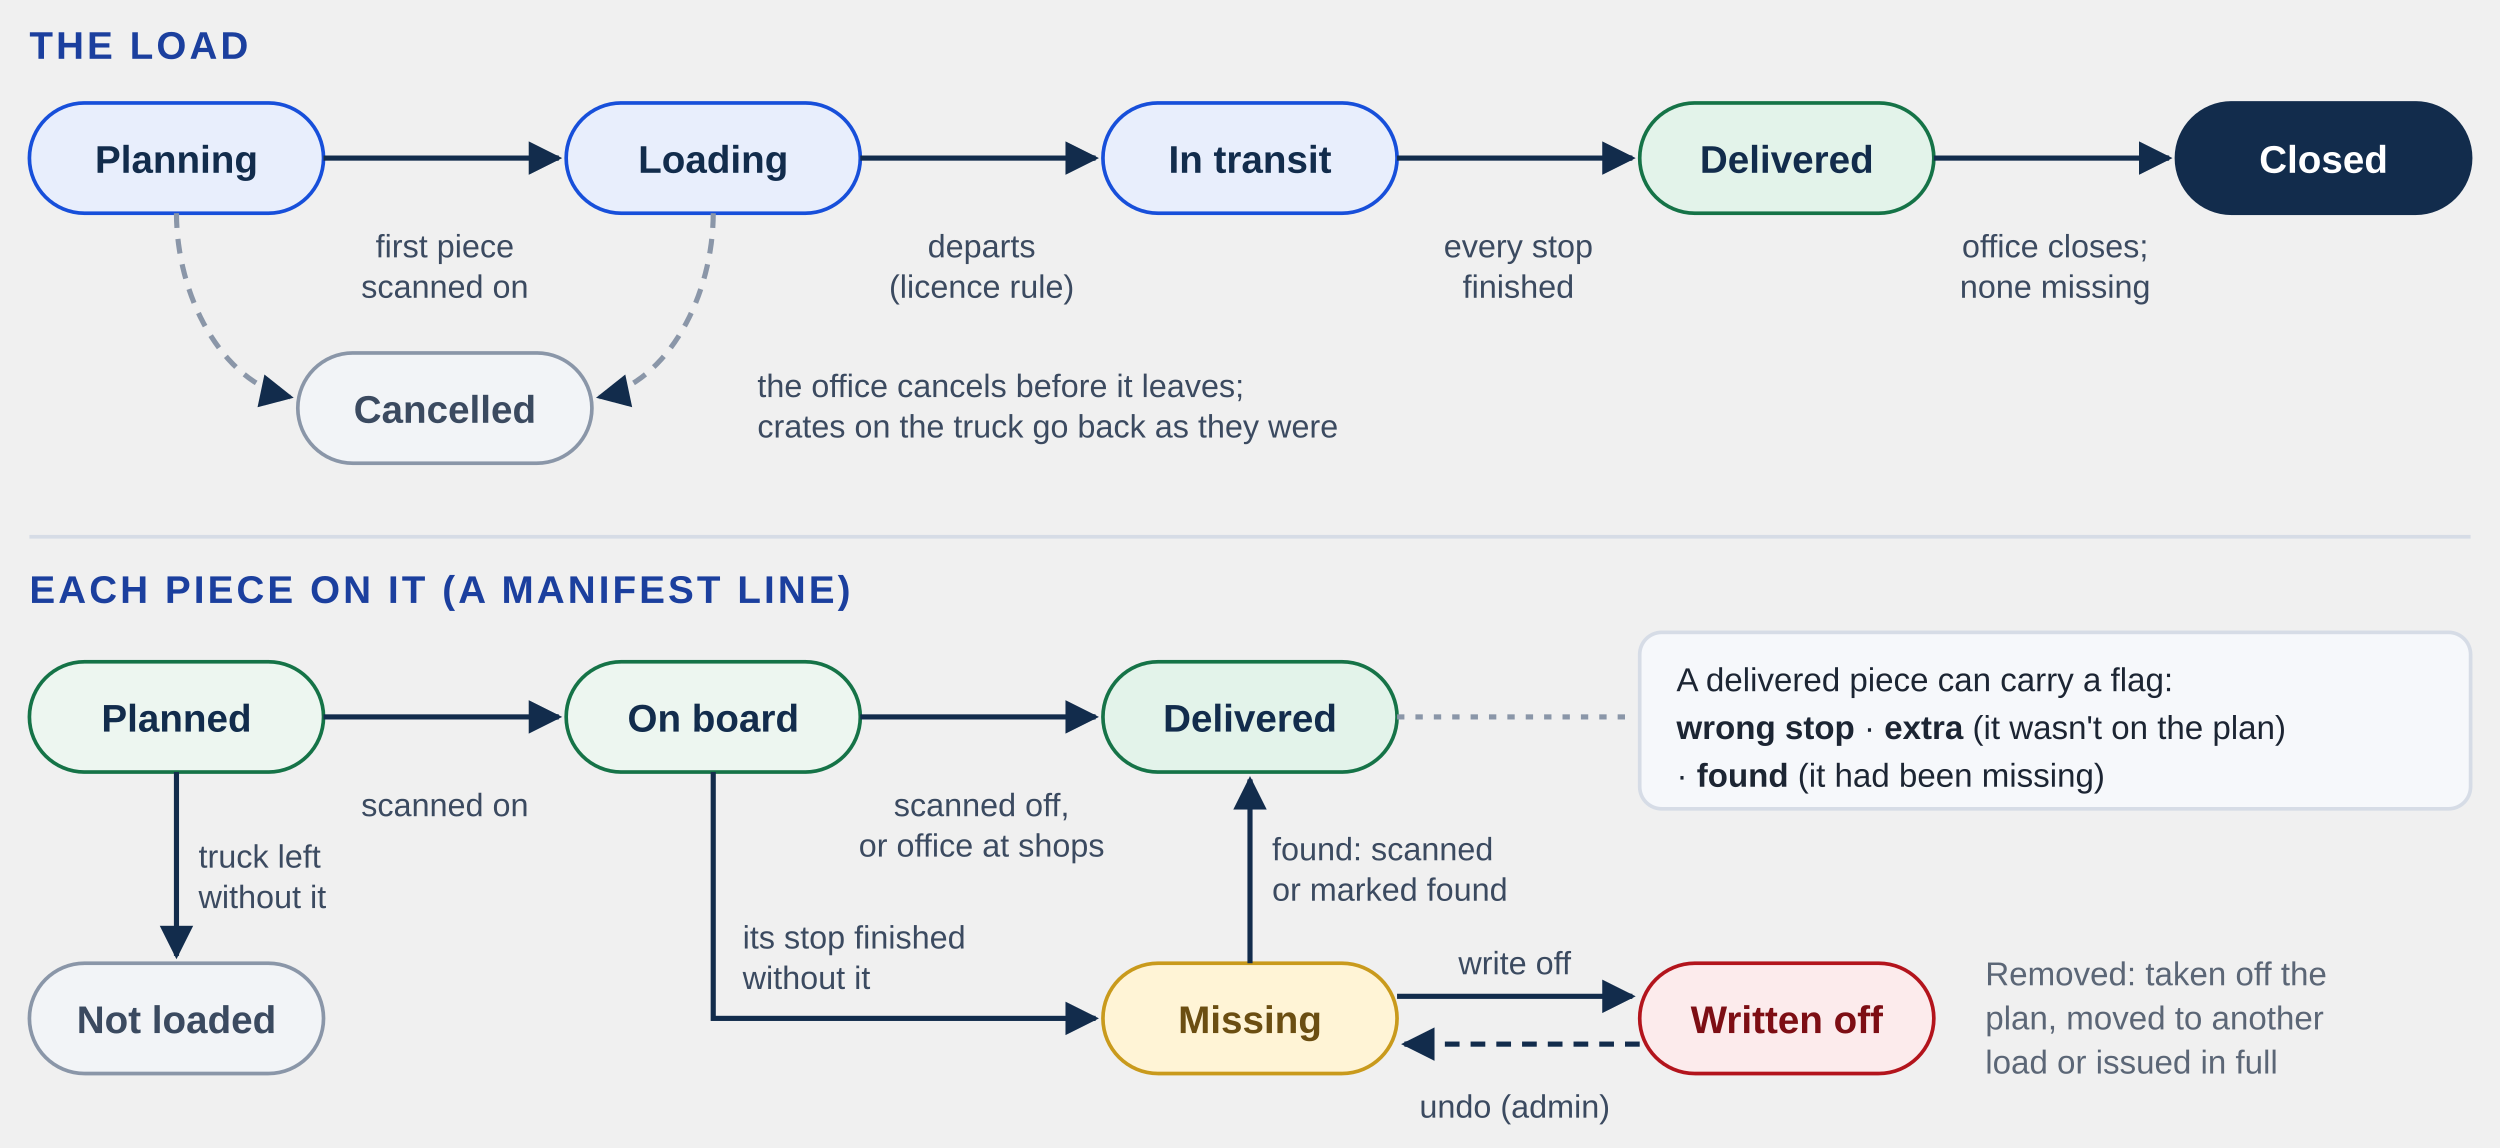
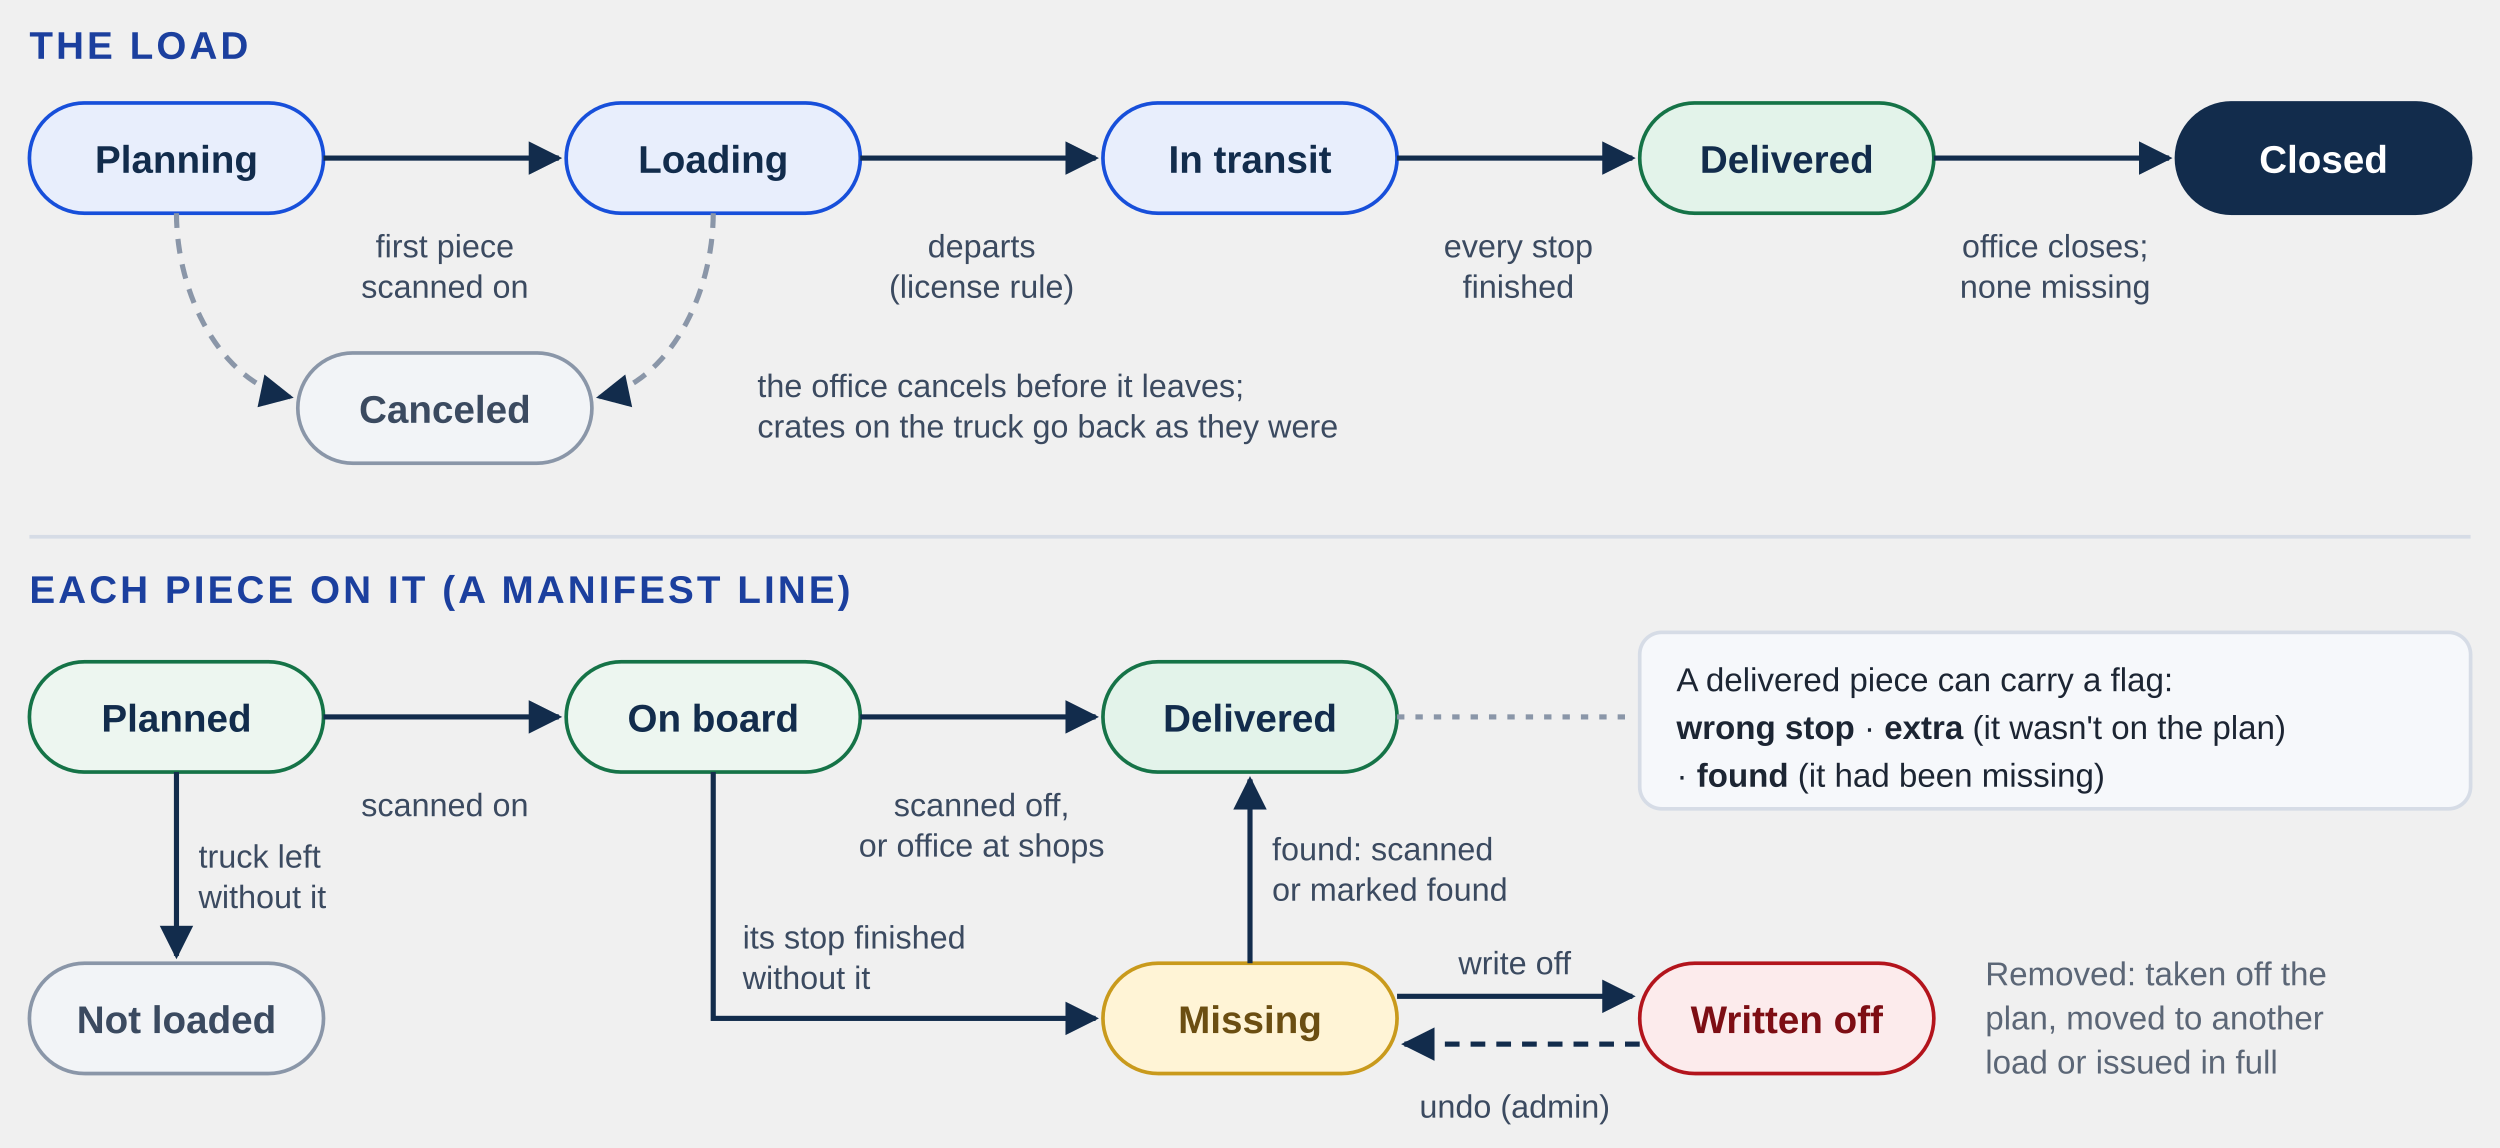
- <svg xmlns="http://www.w3.org/2000/svg" viewBox="0 0 680 312" role="img" aria-label="Life cycles. A load goes planning, loading when the first piece is scanned on, in transit when it departs under the licence rule, delivered when every stop is finished, and closed by the office once nothing is missing; the office can cancel it before it leaves. Each piece on it goes planned, on board when scanned on, delivered when scanned off or confirmed by the office; a planned piece the truck leaves without is not loaded; an on-board piece whose stop finishes without it is missing, then found or written off, and a write-off can be undone" font-family="Avenir Next, Helvetica Neue, Arial, sans-serif">
+ <svg xmlns="http://www.w3.org/2000/svg" viewBox="0 0 680 312" role="img" aria-label="Life cycles. A load goes planning, loading when the first piece is scanned on, in transit when it departs under the license rule, delivered when every stop is finished, and closed by the office once nothing is missing; the office can cancel it before it leaves. Each piece on it goes planned, on board when scanned on, delivered when scanned off or confirmed by the office; a planned piece the truck leaves without is not loaded; an on-board piece whose stop finishes without it is missing, then found or written off, and a write-off can be undone" font-family="Avenir Next, Helvetica Neue, Arial, sans-serif">
  <defs>
    <marker id="la" viewBox="0 0 10 10" refX="9" refY="5" markerWidth="6.5" markerHeight="6.5" orient="auto-start-reverse">
      <path d="M0,0 L10,5 L0,10 z" fill="#122c4c" />
    </marker>
  </defs>
  <g font-size="10.5" font-weight="700" letter-spacing=".08em" fill="#1b3f9e">
    <text x="8" y="16">THE LOAD</text>
    <text x="8" y="164">EACH PIECE ON IT (A MANIFEST LINE)</text>
  </g>
  <g font-size="10.5" font-weight="700" text-anchor="middle" fill="#122c4c">
    <rect x="8" y="28" width="80" height="30" rx="15" fill="#e8eefc" stroke="#174fda" />
    <text x="48" y="47">Planning</text>
    <rect x="154" y="28" width="80" height="30" rx="15" fill="#e8eefc" stroke="#174fda" />
    <text x="194" y="47">Loading</text>
    <rect x="300" y="28" width="80" height="30" rx="15" fill="#e8eefc" stroke="#174fda" />
    <text x="340" y="47">In transit</text>
    <rect x="446" y="28" width="80" height="30" rx="15" fill="#e3f3ea" stroke="#157347" />
    <text x="486" y="47">Delivered</text>
    <rect x="592" y="28" width="80" height="30" rx="15" fill="#122c4c" stroke="#122c4c" />
    <text x="632" y="47" fill="#fff">Closed</text>
    <rect x="81" y="96" width="80" height="30" rx="15" fill="#f2f4f7" stroke="#8a96a8" />
-     <text x="121" y="115" fill="#3b4a60">Cancelled</text>
+     <text x="121" y="115" fill="#3b4a60">Canceled</text>
  </g>
  <g stroke="#122c4c" stroke-width="1.4" fill="none">
    <line x1="88" y1="43" x2="152" y2="43" marker-end="url(#la)" />
    <line x1="234" y1="43" x2="298" y2="43" marker-end="url(#la)" />
    <line x1="380" y1="43" x2="444" y2="43" marker-end="url(#la)" />
    <line x1="526" y1="43" x2="590" y2="43" marker-end="url(#la)" />
    <path d="M48 58 C 48 80 60 104 79 108" stroke="#8a96a8" stroke-dasharray="4 3" marker-end="url(#la)" />
    <path d="M194 58 C 194 80 182 104 163 108" stroke="#8a96a8" stroke-dasharray="4 3" marker-end="url(#la)" />
  </g>
  <g font-size="8.8" fill="#3b4a60" text-anchor="middle">
    <text x="121" y="70">first piece</text>
    <text x="121" y="81">scanned on</text>
    <text x="267" y="70">departs</text>
-     <text x="267" y="81">(licence rule)</text>
+     <text x="267" y="81">(license rule)</text>
    <text x="413" y="70">every stop</text>
    <text x="413" y="81">finished</text>
    <text x="559" y="70">office closes;</text>
    <text x="559" y="81">none missing</text>
  </g>
  <g font-size="8.8" fill="#3b4a60">
    <text x="206" y="108">the office cancels before it leaves;</text>
    <text x="206" y="119">crates on the truck go back as they were</text>
  </g>
  <line x1="8" y1="146" x2="672" y2="146" stroke="#d6dce6" />
  <g font-size="10.5" font-weight="700" text-anchor="middle" fill="#122c4c">
    <rect x="8" y="180" width="80" height="30" rx="15" fill="#edf6f0" stroke="#157347" />
    <text x="48" y="199">Planned</text>
    <rect x="154" y="180" width="80" height="30" rx="15" fill="#edf6f0" stroke="#157347" />
    <text x="194" y="199">On board</text>
    <rect x="300" y="180" width="80" height="30" rx="15" fill="#e3f3ea" stroke="#157347" />
    <text x="340" y="199">Delivered</text>
    <rect x="8" y="262" width="80" height="30" rx="15" fill="#f2f4f7" stroke="#8a96a8" />
    <text x="48" y="281" fill="#3b4a60">Not loaded</text>
    <rect x="300" y="262" width="80" height="30" rx="15" fill="#fff4d6" stroke="#c99a1c" />
    <text x="340" y="281" fill="#6b4e12">Missing</text>
    <rect x="446" y="262" width="80" height="30" rx="15" fill="#fcebec" stroke="#b3141c" />
    <text x="486" y="281" fill="#7d0e14">Written off</text>
  </g>
  <g stroke="#122c4c" stroke-width="1.4" fill="none">
    <line x1="88" y1="195" x2="152" y2="195" marker-end="url(#la)" />
    <line x1="234" y1="195" x2="298" y2="195" marker-end="url(#la)" />
    <line x1="48" y1="210" x2="48" y2="260" marker-end="url(#la)" />
    <polyline points="194,210 194,277 298,277" marker-end="url(#la)" />
    <line x1="340" y1="262" x2="340" y2="212" marker-end="url(#la)" />
    <line x1="380" y1="271" x2="444" y2="271" marker-end="url(#la)" />
    <line x1="446" y1="284" x2="382" y2="284" marker-end="url(#la)" stroke-dasharray="4 3" />
    <line x1="380" y1="195" x2="444" y2="195" stroke="#8a96a8" stroke-dasharray="2 3" />
  </g>
  <g font-size="8.8" fill="#3b4a60">
    <text x="121" y="222" text-anchor="middle">scanned on</text>
    <text x="267" y="222" text-anchor="middle">scanned off,</text>
    <text x="267" y="233" text-anchor="middle">or office at shops</text>
    <text x="54" y="236">truck left</text>
    <text x="54" y="247">without it</text>
    <text x="202" y="258">its stop finished</text>
    <text x="202" y="269">without it</text>
    <text x="346" y="234">found: scanned</text>
    <text x="346" y="245">or marked found</text>
    <text x="412" y="265" text-anchor="middle">write off</text>
    <text x="412" y="304" text-anchor="middle">undo (admin)</text>
  </g>
  <rect x="446" y="172" width="226" height="48" rx="6" fill="#f6f8fb" stroke="#d6dce6" />
  <g font-size="9" fill="#1c2533">
    <text x="456" y="188">A delivered piece can carry a flag:</text>
    <text x="456" y="201">
      <tspan font-weight="700">wrong stop</tspan> · <tspan font-weight="700">extra</tspan> (it wasn't on the plan)</text>
    <text x="456" y="214">· <tspan font-weight="700">found</tspan> (it had been missing)</text>
  </g>
  <g font-size="9" fill="#5b6676">
    <text x="540" y="268">Removed: taken off the</text>
    <text x="540" y="280">plan, moved to another</text>
    <text x="540" y="292">load or issued in full</text>
  </g>
</svg>
